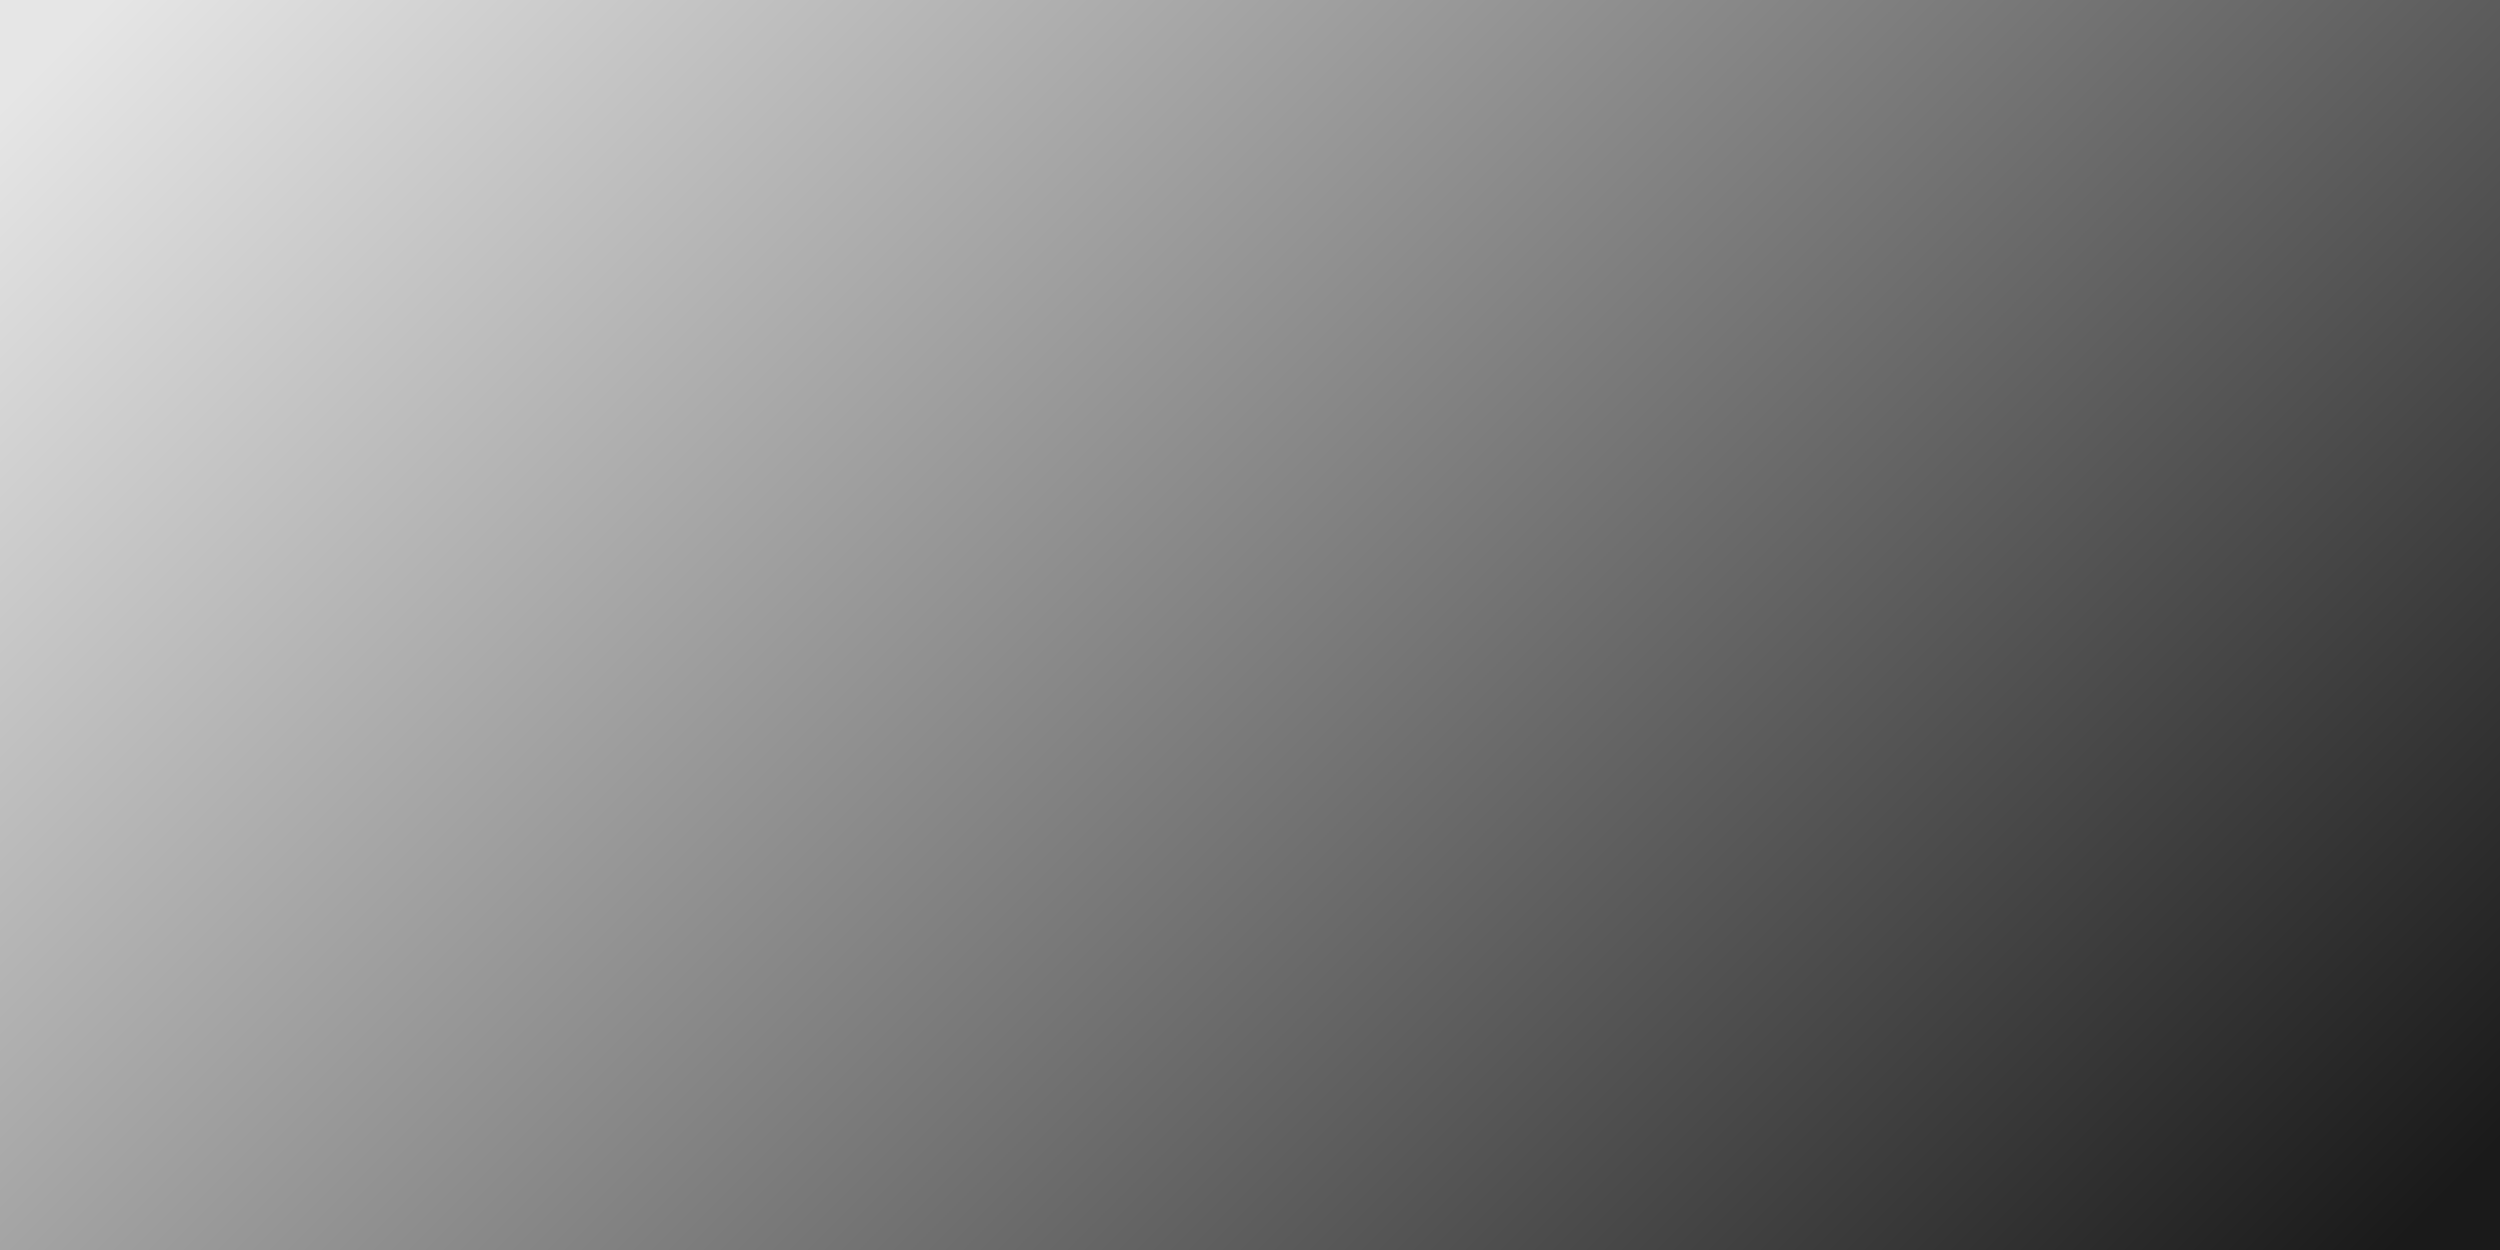
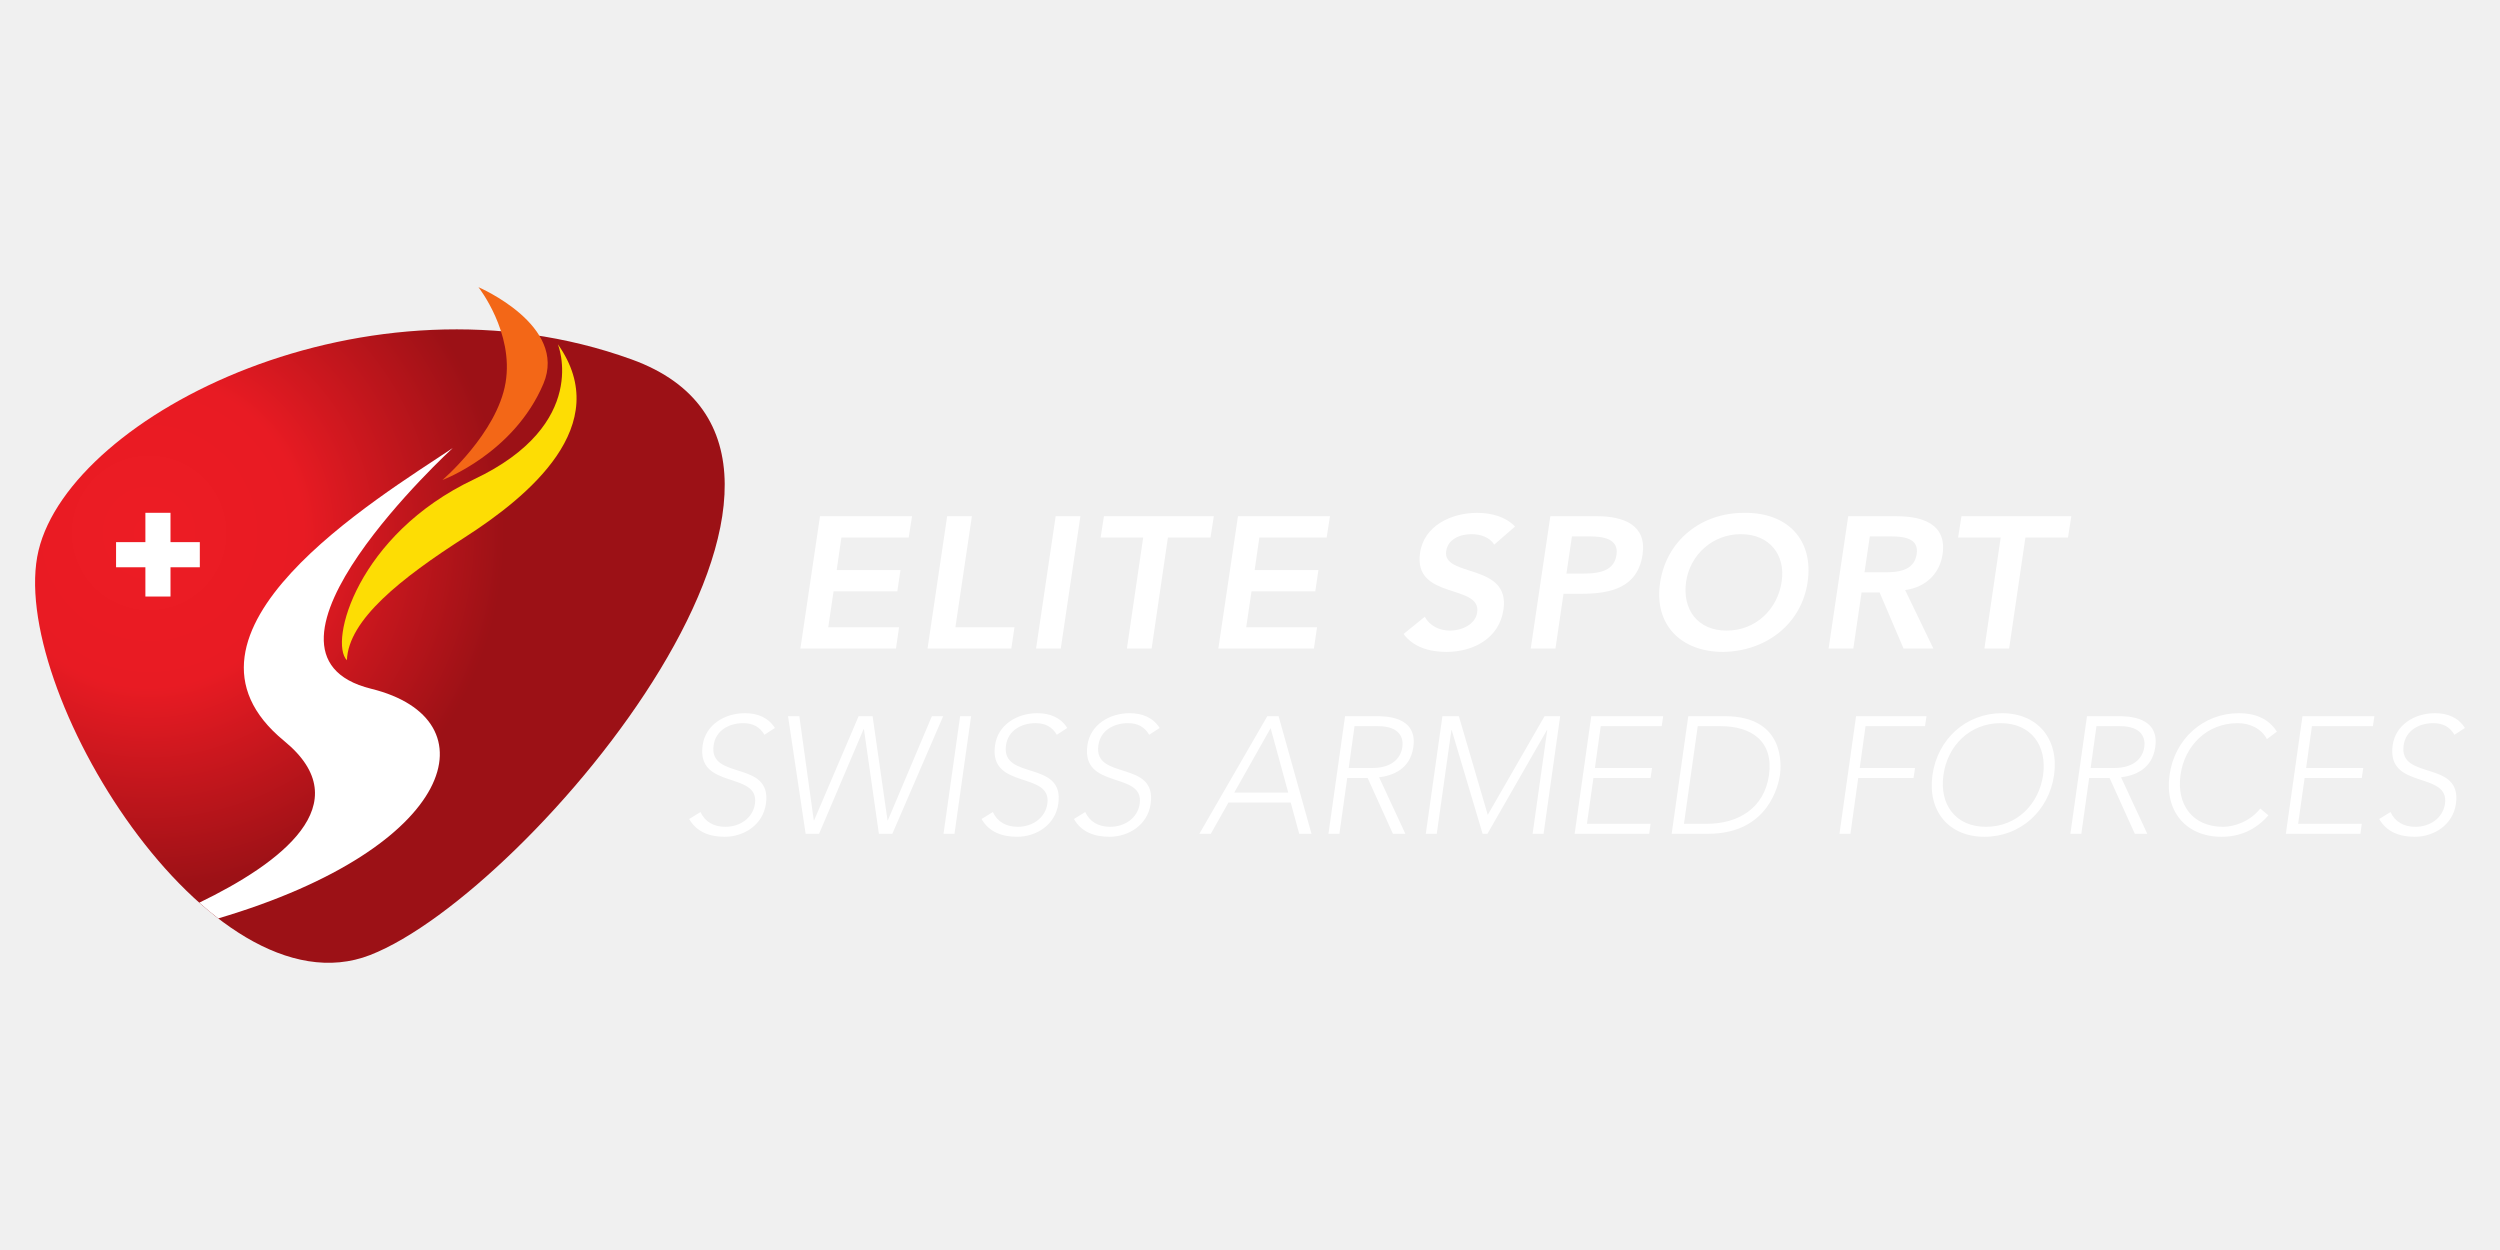
<svg xmlns="http://www.w3.org/2000/svg" xmlns:xlink="http://www.w3.org/1999/xlink" width="400mm" height="200mm" viewBox="0 0 400 200" version="1.1" id="svg5" xml:space="preserve">
  <defs id="defs2">
    <linearGradient id="linearGradient1">
      <stop style="stop-color:#e6e6e6;stop-opacity:1;" offset="0" id="stop1" />
      <stop style="stop-color:#1a1a1a;stop-opacity:1;" offset="1" id="stop2" />
    </linearGradient>
    <clipPath clipPathUnits="userSpaceOnUse" id="clipPath6152">
      <rect style="fill:#ff0000;fill-opacity:0.614;stroke:none;stroke-width:0.988;stroke-linecap:round;stroke-linejoin:round" id="rect6154" width="350" height="350" x="294.482" y="-178.968" />
    </clipPath>
    <filter style="color-interpolation-filters:sRGB" id="filter3398" x="-0.009" y="-0.006" width="1.018" height="1.019">
      <feConvolveMatrix bias="0" result="result0" preserveAlpha="true" targetY="1" targetX="1" divisor="1" in="SourceGraphic" kernelMatrix="1 1 1 1 -8 1 1 1 1" order="3 3" id="feConvolveMatrix3394" />
      <feColorMatrix values="-0.15 -0.3 -0.05 0 1 -0.15 -0.3 -0.05 0 1 -0.15 -0.3 -0.05 0 1 0 0 0 1 0" result="result3" id="feColorMatrix3396" />
    </filter>
    <filter style="color-interpolation-filters:sRGB" id="filter3398-4" x="-0.001" y="-0.001" width="1.003" height="1.003">
      <feConvolveMatrix bias="0" result="result0" preserveAlpha="true" targetY="1" targetX="1" divisor="1" in="SourceGraphic" kernelMatrix="1 1 1 1 -8 1 1 1 1" order="3 3" id="feConvolveMatrix3394-7" />
      <feColorMatrix values="-0.15 -0.3 -0.05 0 1 -0.15 -0.3 -0.05 0 1 -0.15 -0.3 -0.05 0 1 0 0 0 1 0" result="result3" id="feColorMatrix3396-6" />
    </filter>
    <filter style="color-interpolation-filters:sRGB" id="filter3398-4-7" x="-0.001" y="-0.001" width="1.003" height="1.003">
      <feConvolveMatrix bias="0" result="result0" preserveAlpha="true" targetY="1" targetX="1" divisor="1" in="SourceGraphic" kernelMatrix="1 1 1 1 -8 1 1 1 1" order="3 3" id="feConvolveMatrix3394-7-4" />
      <feColorMatrix values="-0.15 -0.3 -0.05 0 1 -0.15 -0.3 -0.05 0 1 -0.15 -0.3 -0.05 0 1 0 0 0 1 0" result="result3" id="feColorMatrix3396-6-8" />
    </filter>
    <filter style="color-interpolation-filters:sRGB" id="filter3398-9" x="-0.009" y="-0.006" width="1.018" height="1.019">
      <feConvolveMatrix bias="0" result="result0" preserveAlpha="true" targetY="1" targetX="1" divisor="1" in="SourceGraphic" kernelMatrix="1 1 1 1 -8 1 1 1 1" order="3 3" id="feConvolveMatrix3394-4" />
      <feColorMatrix values="-0.15 -0.3 -0.05 0 1 -0.15 -0.3 -0.05 0 1 -0.15 -0.3 -0.05 0 1 0 0 0 1 0" result="result3" id="feColorMatrix3396-7" />
    </filter>
    <filter style="color-interpolation-filters:sRGB" id="filter3398-4-8" x="-0.001" y="-0.001" width="1.003" height="1.003">
      <feConvolveMatrix bias="0" result="result0" preserveAlpha="true" targetY="1" targetX="1" divisor="1" in="SourceGraphic" kernelMatrix="1 1 1 1 -8 1 1 1 1" order="3 3" id="feConvolveMatrix3394-7-6" />
      <feColorMatrix values="-0.15 -0.3 -0.05 0 1 -0.15 -0.3 -0.05 0 1 -0.15 -0.3 -0.05 0 1 0 0 0 1 0" result="result3" id="feColorMatrix3396-6-9" />
    </filter>
    <filter style="color-interpolation-filters:sRGB" id="filter3398-48" x="-0.009" y="-0.006" width="1.018" height="1.019">
      <feConvolveMatrix bias="0" result="result0" preserveAlpha="true" targetY="1" targetX="1" divisor="1" in="SourceGraphic" kernelMatrix="1 1 1 1 -8 1 1 1 1" order="3 3" id="feConvolveMatrix3394-5" />
      <feColorMatrix values="-0.15 -0.3 -0.05 0 1 -0.15 -0.3 -0.05 0 1 -0.15 -0.3 -0.05 0 1 0 0 0 1 0" result="result3" id="feColorMatrix3396-65" />
    </filter>
-     <linearGradient xlink:href="#linearGradient1" id="linearGradient2" x1="79.869" y1="24.224" x2="362.712" y2="307.067" gradientUnits="userSpaceOnUse" />
+     <linearGradient xlink:href="#linearGradient1" id="linearGradient2" x1="79.869" y1="24.224" x2="362.712" y2="307.067" gradientUnits="userSpaceOnUse" gradientTransform="translate(0,232.8334)" />
+     <radialGradient fx="0" fy="0" cx="0" cy="0" r="1" gradientUnits="userSpaceOnUse" gradientTransform="matrix(489.48,-344.861,-344.861,-489.48,193.206,725.856)" spreadMethod="pad" id="radialGradient4">
+       <stop style="stop-opacity:1;stop-color:#ed1c24" offset="0" id="stop2-3" />
+       <stop style="stop-opacity:1;stop-color:#e81b23" offset="0.435" id="stop3" />
+       <stop style="stop-opacity:1;stop-color:#9c1116" offset="1" id="stop4" />
+     </radialGradient>
+     <clipPath clipPathUnits="userSpaceOnUse" id="clipPath4">
+       <path d="M 5.883,695.93 C -49.242,466.945 294.254,-92.769 565.621,13.211 837.008,119.238 1451.87,857.063 1006.63,1018.21 561.387,1179.34 61.027,924.914 5.883,695.93 Z" transform="translate(0,-2.5000001e-5)" id="path4" />
+     </clipPath>
+     <radialGradient fx="0" fy="0" cx="0" cy="0" r="1" gradientUnits="userSpaceOnUse" gradientTransform="matrix(489.48,-344.861,-344.861,-489.48,193.206,725.856)" spreadMethod="pad" id="radialGradient4-2">
+       <stop style="stop-opacity:1;stop-color:#ed1c24" offset="0" id="stop2-2" />
+       <stop style="stop-opacity:1;stop-color:#e81b23" offset="0.435" id="stop3-1" />
+       <stop style="stop-opacity:1;stop-color:#9c1116" offset="1" id="stop4-6" />
+     </radialGradient>
+     <clipPath clipPathUnits="userSpaceOnUse" id="clipPath4-8">
+       <path d="M 5.883,695.93 C -49.242,466.945 294.254,-92.769 565.621,13.211 837.008,119.238 1451.87,857.063 1006.63,1018.21 561.387,1179.34 61.027,924.914 5.883,695.93 Z" transform="translate(0,-2.5000001e-5)" id="path4-5" />
+     </clipPath>
  </defs>
  <g id="layer1" transform="translate(-21.29032,-65.64516)">
    <g aria-label="BOBFAHRER" id="text46136-3-3-4-0-4-1-1-9-9" style="font-size:21.279px;font-family:'SF Sports Night';-inkscape-font-specification:'SF Sports Night, Normal';text-align:justify;stroke-width:1.206;stroke-linecap:square" />
-     <rect style="fill:url(#linearGradient2);stroke-width:0.316" id="rect1" width="400" height="200" x="21.29" y="65.645" />
+     <rect style="fill:url(#linearGradient2);stroke-width:0.316" id="rect1" width="400" height="200" x="21.29" y="298.479" />
+     <g id="group-R5" transform="matrix(0.7111379,0,0,0.7111379,26.90272,111.5931)">
+       <path id="path2" d="M 5.883,695.93 C -49.242,466.945 294.254,-92.769 565.621,13.211 837.008,119.238 1451.87,857.063 1006.63,1018.21 561.387,1179.34 61.027,924.914 5.883,695.93" style="fill:url(#radialGradient4-2);fill-opacity:1;fill-rule:nonzero;stroke:none" transform="matrix(0.1333333,0,0,-0.1333333,0,152.0133)" clip-path="url(#clipPath4-8)" />
+       <path id="path5" d="m 748.16,1140.08 c 0,0 151.113,-64.54 109.656,-162.842 C 808.172,859.582 687.301,814.66 687.301,814.66 c 0,0 92.215,78.817 106.621,164.227 14.336,84.903 -45.762,161.193 -45.762,161.193" style="fill:#f36717;fill-opacity:1;fill-rule:nonzero;stroke:none" transform="matrix(0.1333333,0,0,-0.1333333,0,152.0133)" />
+       <path id="path6" d="m 278,709.902 v -42.41 h -49.473 v -49.465 h -42.39 v 49.465 H 136.66 v 42.41 h 49.477 v 49.446 h 42.379 l 0.011,-49.446 H 278" style="fill:#ffffff;fill-opacity:1;fill-rule:nonzero;stroke:none" transform="matrix(0.1333333,0,0,-0.1333333,0,152.0133)" />
+       <path id="path7" d="m 526.211,510.52 c 2.316,68.543 91.969,138.757 198.844,207.394 106.855,68.621 253.906,188.863 157.129,325.796 0,0 55.488,-134.624 -141.504,-227.851 C 543.672,722.617 495.684,541.016 526.211,510.52" style="fill:#fddd04;fill-opacity:1;fill-rule:nonzero;stroke:none" transform="matrix(0.1333333,0,0,-0.1333333,0,152.0133)" />
+       <path id="path8" d="M 277.055,101.48 C 287.594,92.09 298.285,83.238 309.086,74.93 713.297,194.551 773.891,411.457 567.23,462.414 326.629,521.77 704.77,868.652 704.77,868.652 578.695,784.289 198.52,556.172 420.379,374.316 549.574,268.398 413.375,167.395 277.055,101.48" style="fill:#ffffff;fill-opacity:1;fill-rule:nonzero;stroke:none" transform="matrix(0.1333333,0,0,-0.1333333,0,152.0133)" />
+       <path id="path9" d="m 1324.53,753.594 h 155.29 l -5.63,-35.949 h -113.57 l -7.95,-54.883 h 107.62 l -5.3,-35.953 h -107.61 l -8.95,-60.555 h 119.53 l -5.29,-35.961 h -161.25 l 33.11,223.301" style="fill:#ffffff;fill-opacity:1;fill-rule:nonzero;stroke:none" transform="matrix(0.1333333,0,0,-0.1333333,0,152.0133)" />
+       <path id="path10" d="m 1539.09,753.594 h 41.72 l -27.82,-187.34 h 99.67 l -5.29,-35.961 h -141.39 l 33.11,223.301" style="fill:#ffffff;fill-opacity:1;fill-rule:nonzero;stroke:none" transform="matrix(0.1333333,0,0,-0.1333333,0,152.0133)" />
+       <path id="path11" d="m 1722.19,753.594 h 41.73 l -33.11,-223.301 h -41.72 l 33.1,223.301" style="fill:#ffffff;fill-opacity:1;fill-rule:nonzero;stroke:none" transform="matrix(0.1333333,0,0,-0.1333333,0,152.0133)" />
+       <path id="path12" d="m 1869.87,717.645 h -71.85 l 5.63,35.949 h 185.42 l -5.63,-35.949 h -71.85 l -27.48,-187.352 h -41.72 l 27.48,187.352" style="fill:#ffffff;fill-opacity:1;fill-rule:nonzero;stroke:none" transform="matrix(0.1333333,0,0,-0.1333333,0,152.0133)" />
+       <path id="path13" d="m 2029.8,753.594 h 155.29 l -5.62,-35.949 h -113.58 l -7.95,-54.883 h 107.62 l -5.3,-35.953 h -107.61 l -8.94,-60.555 h 119.53 l -5.3,-35.961 h -161.25 l 33.11,223.301" style="fill:#ffffff;fill-opacity:1;fill-rule:nonzero;stroke:none" transform="matrix(0.1333333,0,0,-0.1333333,0,152.0133)" />
+       <path id="path14" d="m 2462.24,705.656 c -7.28,11.989 -22.19,17.66 -38.41,17.66 -19.21,0 -39.73,-8.199 -42.71,-28.699 -6.62,-44.785 108.6,-19.238 96.68,-98.719 -6.95,-47.941 -50.32,-71.281 -96.35,-71.281 -29.14,0 -56.29,8.516 -72.19,30.278 l 35.76,29.019 c 7.95,-14.824 24.17,-23.34 42.72,-23.34 19.2,0 42.71,10.094 45.69,30.594 7.29,48.887 -108.27,20.816 -96.35,100.609 6.62,46.051 52.97,67.496 96.35,67.496 24.5,0 48.01,-6.621 63.91,-23.019 l -35.1,-30.598" style="fill:#ffffff;fill-opacity:1;fill-rule:nonzero;stroke:none" transform="matrix(0.1333333,0,0,-0.1333333,0,152.0133)" />
+       <path id="path15" d="m 2609.24,656.77 c 23.85,0 54.97,1.257 59.28,31.539 4.3,27.441 -22.85,31.222 -45.37,31.222 h -29.8 l -9.26,-62.761 z m -52.31,96.824 h 78.81 c 45.36,0 84.1,-15.133 76.81,-64.653 -8.27,-56.14 -53.97,-66.234 -103.64,-66.234 h -29.79 l -13.58,-92.414 h -41.72 l 33.11,223.301" style="fill:#ffffff;fill-opacity:1;fill-rule:nonzero;stroke:none" transform="matrix(0.1333333,0,0,-0.1333333,0,152.0133)" />
+       <path id="path16" d="m 2854.27,560.574 c 48.67,0 86.09,35.324 93.04,82.949 6.63,44.473 -20.2,79.793 -68.87,79.793 -48.34,0 -85.76,-35.32 -92.38,-79.793 -6.95,-47.625 19.86,-82.949 68.21,-82.949 z m 29.14,198.699 c 73.51,1.262 118.21,-45.414 107.61,-117.011 -10.26,-69.703 -68.87,-116.383 -142.38,-117.645 -72.18,0 -116.89,46.68 -106.61,116.383 10.59,71.594 69.2,118.273 141.38,118.273" style="fill:#ffffff;fill-opacity:1;fill-rule:nonzero;stroke:none" transform="matrix(0.1333333,0,0,-0.1333333,0,152.0133)" />
+       <path id="path17" d="m 3119.49,658.977 c 23.51,0 51.33,1.894 55.63,30.906 3.97,26.496 -21.52,29.648 -43.04,29.648 h -36.1 l -8.94,-60.554 z m -59.93,94.617 h 81.45 c 45.03,0 85.1,-13.875 77.81,-64.024 -4.63,-32.172 -27.81,-55.824 -63.24,-60.554 l 47.69,-98.723 h -50.33 l -40.41,94.621 h -30.45 l -13.91,-94.621 h -41.72 l 33.11,223.301" style="fill:#ffffff;fill-opacity:1;fill-rule:nonzero;stroke:none" transform="matrix(0.1333333,0,0,-0.1333333,0,152.0133)" />
+       <path id="path18" d="M 3316.84,717.645 H 3245 l 5.62,35.949 h 185.42 l -5.62,-35.949 h -71.86 l -27.48,-187.352 h -41.72 l 27.48,187.352" style="fill:#ffffff;fill-opacity:1;fill-rule:nonzero;stroke:none" transform="matrix(0.1333333,0,0,-0.1333333,0,152.0133)" />
+       <path id="path19" d="m 1122.82,254.445 c 7.57,-16.531 22.42,-24.941 42.05,-24.941 24.94,0 46.52,15.137 49.89,38.953 7.85,55.504 -98.94,22.988 -88.3,98.391 4.77,35.316 37.84,54.379 71.2,54.379 21.58,0 39.52,-7.289 50.73,-24.946 l -17.65,-11.492 c -7.57,12.895 -18.78,19.621 -35.88,19.621 -23.83,0 -46.53,-12.332 -49.89,-37.562 -8.41,-59.703 98.94,-23.825 88.29,-98.391 -5.04,-35.875 -37.28,-55.781 -69.51,-55.781 -26.08,0 -47.66,8.41 -59.99,30 l 19.06,11.769" style="fill:#ffffff;fill-opacity:1;fill-rule:nonzero;stroke:none" transform="matrix(0.1333333,0,0,-0.1333333,0,152.0133)" />
+       <path id="path20" d="m 1270.56,416.184 h 19.06 l 24.39,-175.754 h 0.56 l 75.12,175.754 h 23.55 l 25.22,-175.754 h 0.56 l 74.29,175.754 h 19.06 l -85.78,-198.457 h -22.71 l -25.22,176.589 h -0.56 l -75.13,-176.589 h -22.7 l -29.71,198.457" style="fill:#ffffff;fill-opacity:1;fill-rule:nonzero;stroke:none" transform="matrix(0.1333333,0,0,-0.1333333,0,152.0133)" />
+       <path id="path21" d="m 1560.98,416.184 h 18.5 l -28.03,-198.457 h -18.51 l 28.04,198.457" style="fill:#ffffff;fill-opacity:1;fill-rule:nonzero;stroke:none" transform="matrix(0.1333333,0,0,-0.1333333,0,152.0133)" />
+       <path id="path22" d="m 1616.2,254.445 c 7.57,-16.531 22.42,-24.941 42.05,-24.941 24.94,0 46.52,15.137 49.89,38.953 7.85,55.504 -98.95,22.988 -88.3,98.391 4.76,35.316 37.84,54.379 71.2,54.379 21.58,0 39.52,-7.289 50.73,-24.946 l -17.65,-11.492 c -7.57,12.895 -18.78,19.621 -35.88,19.621 -23.83,0 -46.54,-12.332 -49.89,-37.562 -8.41,-59.703 98.94,-23.825 88.29,-98.391 -5.04,-35.875 -37.28,-55.781 -69.52,-55.781 -26.07,0 -47.65,8.41 -59.99,30 l 19.07,11.769" style="fill:#ffffff;fill-opacity:1;fill-rule:nonzero;stroke:none" transform="matrix(0.1333333,0,0,-0.1333333,0,152.0133)" />
+       <path id="path23" d="m 1772.07,254.445 c 7.56,-16.531 22.42,-24.941 42.05,-24.941 24.94,0 46.52,15.137 49.89,38.953 7.85,55.504 -98.95,22.988 -88.3,98.391 4.76,35.316 37.84,54.379 71.2,54.379 21.58,0 39.52,-7.289 50.73,-24.946 l -17.65,-11.492 c -7.57,12.895 -18.78,19.621 -35.88,19.621 -23.83,0 -46.54,-12.332 -49.9,-37.562 -8.4,-59.703 98.95,-23.825 88.3,-98.391 -5.04,-35.875 -37.28,-55.781 -69.52,-55.781 -26.07,0 -47.65,8.41 -59.99,30 l 19.07,11.769" style="fill:#ffffff;fill-opacity:1;fill-rule:nonzero;stroke:none" transform="matrix(0.1333333,0,0,-0.1333333,0,152.0133)" />
+       <path id="path24" d="m 2084.91,396 -61.39,-108.762 h 91.1 z m -5.61,20.184 h 19.06 l 55.5,-198.457 h -20.74 l -14.3,52.695 h -105.1 L 1984,217.727 h -19.34 l 114.64,198.457" style="fill:#ffffff;fill-opacity:1;fill-rule:nonzero;stroke:none" transform="matrix(0.1333333,0,0,-0.1333333,0,152.0133)" />
+       <path id="path25" d="m 2216.68,328.727 h 39.23 c 38.97,0 49.34,21.582 51.3,35.316 1.97,13.738 -2.52,35.32 -41.48,35.32 h -39.24 z m -6.17,87.457 h 52.13 c 15.71,0 70.64,0 63.07,-52.141 -5.32,-37.84 -35.6,-48.211 -57.74,-51.016 l 44.29,-95.3 h -21.02 l -42.61,94.179 h -34.47 l -13.18,-94.179 h -18.5 l 28.03,198.457" style="fill:#ffffff;fill-opacity:1;fill-rule:nonzero;stroke:none" transform="matrix(0.1333333,0,0,-0.1333333,0,152.0133)" />
+       <path id="path26" d="m 2374.79,416.184 h 27.74 l 48.78,-166.504 95.86,166.504 h 26.35 l -28.03,-198.457 h -18.5 l 24.67,174.91 h -0.56 l -100.35,-174.91 h -8.13 l -52.14,174.91 h -0.55 l -24.67,-174.91 h -18.51 l 28.04,198.457" style="fill:#ffffff;fill-opacity:1;fill-rule:nonzero;stroke:none" transform="matrix(0.1333333,0,0,-0.1333333,0,152.0133)" />
+       <path id="path27" d="m 2625.96,416.184 h 121.37 l -2.52,-16.821 h -102.87 l -9.82,-70.636 h 96.43 l -2.52,-16.821 h -96.43 l -10.93,-77.363 h 107.36 l -2.25,-16.816 h -125.85 l 28.03,198.457" style="fill:#ffffff;fill-opacity:1;fill-rule:nonzero;stroke:none" transform="matrix(0.1333333,0,0,-0.1333333,0,152.0133)" />
+       <path id="path28" d="m 2782.39,234.543 h 38.12 c 52.7,0 97.27,25.508 105.39,82.414 7.86,56.898 -29.43,82.406 -82.13,82.406 h -38.12 z m 7.28,181.641 h 61.39 c 103.15,0 95.3,-84.653 93.34,-99.227 -2.24,-14.578 -18.21,-99.23 -121.37,-99.23 h -61.38 l 28.02,198.457" style="fill:#ffffff;fill-opacity:1;fill-rule:nonzero;stroke:none" transform="matrix(0.1333333,0,0,-0.1333333,0,152.0133)" />
+       <path id="path29" d="m 3072.82,416.184 h 118.85 l -2.53,-16.821 h -100.35 l -9.81,-70.636 h 93.34 l -2.52,-16.821 h -93.34 l -13.17,-94.179 h -18.51 l 28.04,198.457" style="fill:#ffffff;fill-opacity:1;fill-rule:nonzero;stroke:none" transform="matrix(0.1333333,0,0,-0.1333333,0,152.0133)" />
+       <path id="path30" d="m 3292.02,229.504 c 51.85,0 89.42,38.113 96.42,87.453 6.73,49.328 -19.9,87.453 -71.75,87.453 -51.86,0 -89.7,-38.125 -96.43,-87.453 -7,-49.34 19.9,-87.453 71.76,-87.453 z m 26.91,191.723 c 60.55,0 96.43,-43.727 88.02,-104.27 -8.69,-60.551 -56.91,-104.281 -117.45,-104.281 -60.55,0 -96.43,43.73 -87.74,104.281 8.41,60.543 56.62,104.27 117.17,104.27" style="fill:#ffffff;fill-opacity:1;fill-rule:nonzero;stroke:none" transform="matrix(0.1333333,0,0,-0.1333333,0,152.0133)" />
+       <path id="path31" d="m 3468.64,328.727 h 39.24 c 38.96,0 49.33,21.582 51.3,35.316 1.96,13.738 -2.52,35.32 -41.49,35.32 h -39.24 z m -6.16,87.457 h 52.12 c 15.71,0 70.64,0 63.08,-52.141 -5.33,-37.84 -35.6,-48.211 -57.74,-51.016 l 44.28,-95.3 h -21.02 l -42.61,94.179 h -34.47 l -13.18,-94.179 h -18.5 l 28.04,198.457" style="fill:#ffffff;fill-opacity:1;fill-rule:nonzero;stroke:none" transform="matrix(0.1333333,0,0,-0.1333333,0,152.0133)" />
+       <path id="path32" d="m 3768.58,248.84 c -22.42,-25.793 -49.89,-36.164 -79.04,-36.164 -60.55,0 -96.43,43.73 -87.74,104.281 8.41,60.543 56.62,104.27 117.17,104.27 26.9,0 49.89,-8.969 63.91,-31.114 L 3766.06,377.5 c -9.81,18.5 -29.43,26.91 -49.34,26.91 -51.85,0 -89.69,-38.125 -96.42,-87.453 -7,-49.34 19.9,-87.453 71.76,-87.453 19.9,0 45.97,9.519 62.79,30.828 l 13.73,-11.492" style="fill:#ffffff;fill-opacity:1;fill-rule:nonzero;stroke:none" transform="matrix(0.1333333,0,0,-0.1333333,0,152.0133)" />
+       <path id="path33" d="m 3826.07,416.184 h 121.37 l -2.52,-16.821 h -102.87 l -9.82,-70.636 h 96.43 l -2.52,-16.821 h -96.43 l -10.94,-77.363 h 107.37 l -2.25,-16.816 h -125.86 l 28.04,198.457" style="fill:#ffffff;fill-opacity:1;fill-rule:nonzero;stroke:none" transform="matrix(0.1333333,0,0,-0.1333333,0,152.0133)" />
+       <path id="path34" d="m 3974.63,254.445 c 7.57,-16.531 22.43,-24.941 42.06,-24.941 24.94,0 46.52,15.137 49.89,38.953 7.85,55.504 -98.95,22.988 -88.3,98.391 4.76,35.316 37.84,54.379 71.2,54.379 21.58,0 39.52,-7.289 50.73,-24.946 l -17.66,-11.492 c -7.56,12.895 -18.78,19.621 -35.87,19.621 -23.83,0 -46.54,-12.332 -49.9,-37.562 -8.41,-59.703 98.95,-23.825 88.29,-98.391 -5.04,-35.875 -37.27,-55.781 -69.51,-55.781 -26.07,0 -47.65,8.41 -59.99,30 l 19.06,11.769" style="fill:#ffffff;fill-opacity:1;fill-rule:nonzero;stroke:none" transform="matrix(0.1333333,0,0,-0.1333333,0,152.0133)" />
+     </g>
  </g>
</svg>
